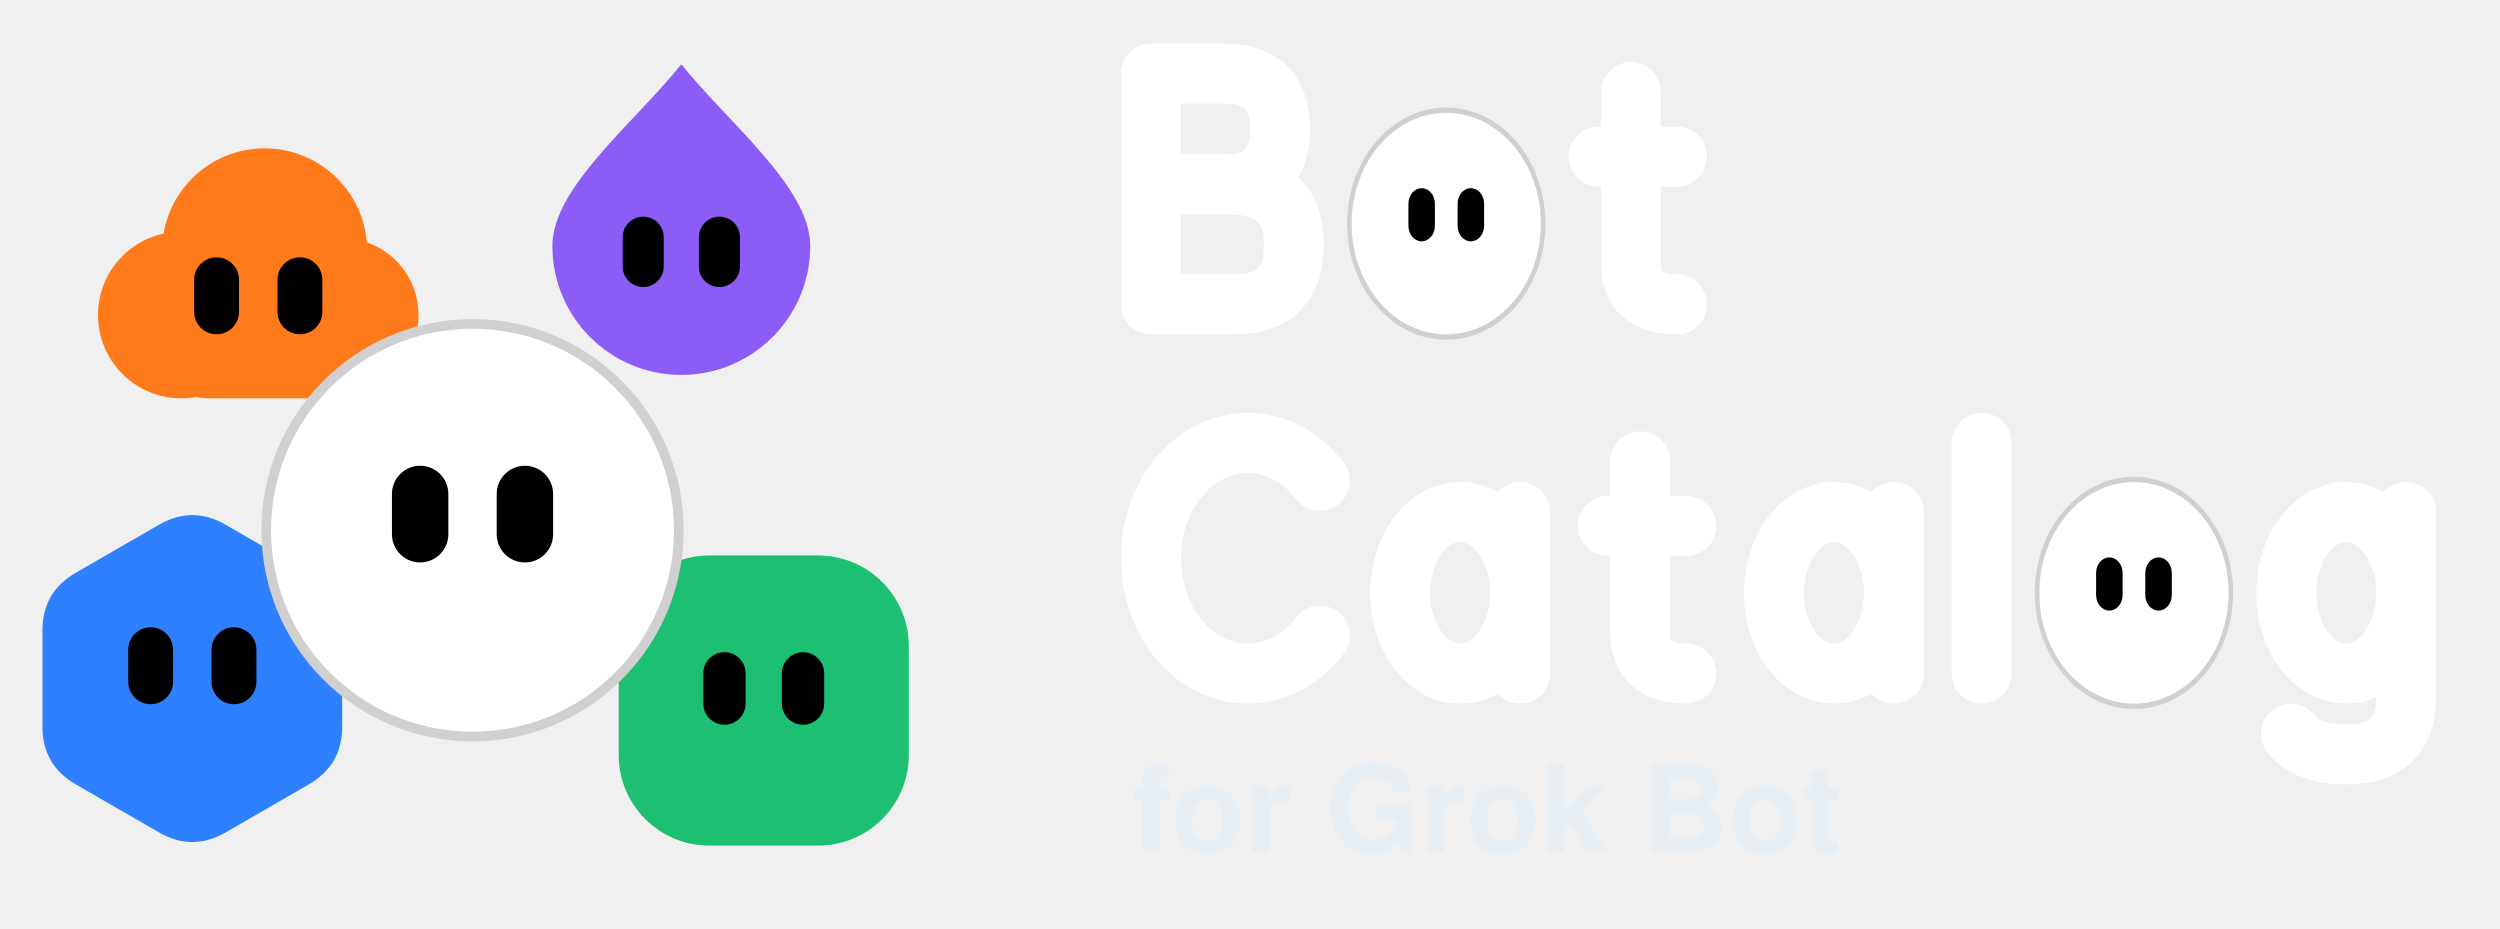
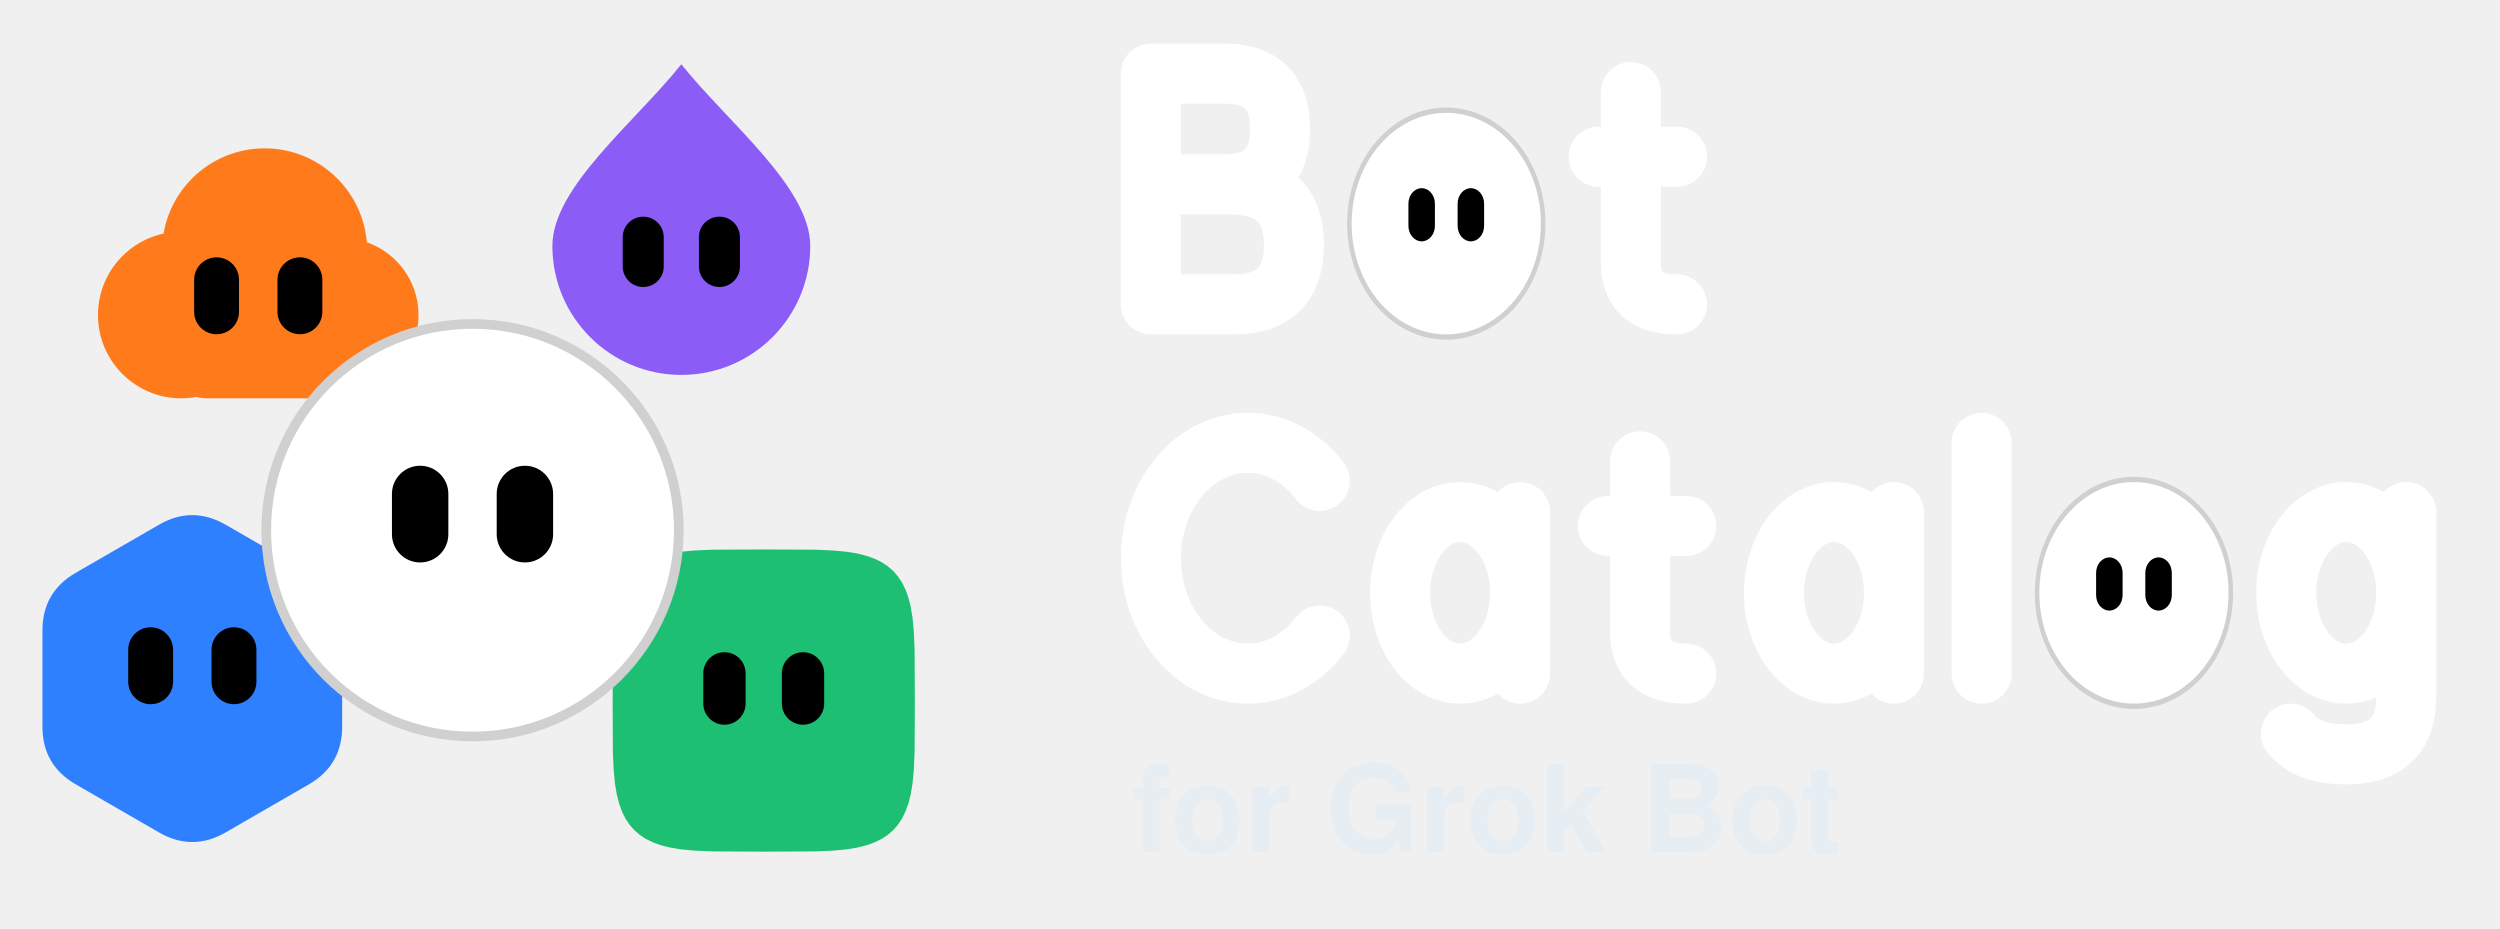
<svg xmlns="http://www.w3.org/2000/svg" viewBox="0 0 455 169" width="455" height="169" role="img" aria-label="Bot Catalog for Grok Bot">
  <style>
.body { transform-origin: 30px 30px; animation: breathe 3.2s ease-in-out var(--d, 0s) infinite; }
.look { animation: look 8s ease-in-out var(--d, 0s) infinite; }
.blink { transform-box: fill-box; transform-origin: center; animation: blink 8s var(--d, 0s) infinite; }
@keyframes breathe { 50% { transform: scale(1.05); } }
@keyframes look {
  0%, 10% { transform: translate(0, 0); }
  16%, 32% { transform: translate(-2.6px, -0.4px); }
  38%, 48% { transform: translate(0, 0); }
  54%, 70% { transform: translate(2.6px, 0.6px); }
  76%, 86% { transform: translate(1.2px, -1.8px); }
  92%, 100% { transform: translate(0, 0); }
}
@keyframes blink {
  0%, 34%, 38%, 88%, 92%, 100% { transform: scaleY(1); }
  36%, 90% { transform: scaleY(0.12); }
}
@media (prefers-reduced-motion: reduce) { .body, .look, .blink { animation: none; } }
</style>
  <g transform="translate(0 8.5)">
    <svg x="92" y="0" width="64" height="64" viewBox="0 0 60 60" style="--d: -5.7s">
-       <g class="body">
-         <g fill="#8B5CF6">
+       <g class="body violet">
+         <g class="skin" fill="#8B5CF6" color="#8B5CF6">
          <path d="M30 3 C38 13 52 24 52 34 A22 22 0 0 1 8 34 C8 24 22 13 30 3 Z" />
        </g>
        <g class="look">
          <rect class="blink" x="20.00" y="29.00" width="7" height="12" rx="3.5" fill="#000000" />
          <rect class="blink" x="33.00" y="29.00" width="7" height="12" rx="3.5" fill="#000000" />
        </g>
      </g>
    </svg>
    <svg x="12" y="8" width="70" height="70" viewBox="0 0 60 60" style="--d: -2.1s">
-       <g class="body">
-         <g fill="#FF7A1A">
+       <g class="body orange">
+         <g class="skin" fill="#FF7A1A" color="#FF7A1A">
          <circle cx="18" cy="35" r="13" />
          <circle cx="31" cy="25" r="16" />
          <circle cx="43" cy="35" r="12" />
          <rect x="16" y="30" width="28" height="18" rx="6" />
        </g>
        <g class="look">
          <rect class="blink" x="20.00" y="26.00" width="7" height="12" rx="3.5" fill="#000000" />
          <rect class="blink" x="33.00" y="26.00" width="7" height="12" rx="3.5" fill="#000000" />
        </g>
      </g>
    </svg>
    <svg x="0" y="80" width="70" height="70" viewBox="0 0 60 60" style="--d: -0.0s">
-       <g class="body">
-         <g fill="#2F80FF">
+       <g class="body blue">
+         <g class="skin" fill="#2F80FF" color="#2F80FF">
          <path d="M24.80 6.00 Q30.00 3.00 35.20 6.00 L48.19 13.50 Q53.38 16.50 53.38 22.50 L53.38 37.50 Q53.38 43.50 48.19 46.50 L35.20 54.00 Q30.00 57.00 24.80 54.00 L11.81 46.50 Q6.62 43.50 6.62 37.50 L6.62 22.50 Q6.62 16.50 11.81 13.50 Z" />
        </g>
        <g class="look">
          <rect class="blink" x="20.00" y="22.00" width="7" height="12" rx="3.5" fill="#000000" />
          <rect class="blink" x="33.00" y="22.00" width="7" height="12" rx="3.5" fill="#000000" />
        </g>
      </g>
    </svg>
    <svg x="106" y="86" width="66" height="66" viewBox="0 0 60 60" style="--d: -1.2s">
-       <g class="body">
-         <g fill="#1DBF73">
-           <rect x="6" y="6" width="48" height="48" rx="15" />
+       <g class="body green">
+         <g class="skin" fill="#1DBF73" color="#1DBF73">
+           <path d="M55.00 30.00 L54.96 38.45 L54.83 41.48 L54.62 43.71 L54.32 45.52 L53.93 47.05 L53.45 48.37 L52.88 49.53 L52.21 50.54 L51.43 51.43 L50.54 52.21 L49.53 52.88 L48.37 53.45 L47.05 53.93 L45.52 54.32 L43.71 54.62 L41.48 54.83 L38.45 54.96 L30.00 55.00 L21.55 54.96 L18.52 54.83 L16.29 54.62 L14.48 54.32 L12.95 53.93 L11.63 53.45 L10.47 52.88 L9.46 52.21 L8.57 51.43 L7.79 50.54 L7.12 49.53 L6.55 48.37 L6.07 47.05 L5.68 45.52 L5.38 43.71 L5.17 41.48 L5.04 38.45 L5.00 30.00 L5.04 21.55 L5.17 18.52 L5.38 16.29 L5.68 14.48 L6.07 12.95 L6.55 11.63 L7.12 10.47 L7.79 9.46 L8.57 8.57 L9.46 7.79 L10.47 7.12 L11.63 6.55 L12.95 6.07 L14.48 5.68 L16.29 5.38 L18.52 5.17 L21.55 5.04 L30.00 5.00 L38.45 5.04 L41.48 5.17 L43.71 5.38 L45.52 5.68 L47.05 6.07 L48.37 6.55 L49.53 7.12 L50.54 7.79 L51.43 8.57 L52.21 9.46 L52.88 10.47 L53.45 11.63 L53.93 12.95 L54.32 14.48 L54.62 16.29 L54.83 18.52 L54.96 21.55 Z" />
        </g>
        <g class="look">
          <rect class="blink" x="20.00" y="22.00" width="7" height="12" rx="3.5" fill="#000000" />
          <rect class="blink" x="33.00" y="22.00" width="7" height="12" rx="3.5" fill="#000000" />
        </g>
      </g>
    </svg>
    <svg x="42" y="44" width="88" height="88" viewBox="0 0 60 60" style="--d: -4.3s">
-       <g class="body">
+       <g class="body white">
        <g fill="#D0D0D0" stroke="#D0D0D0" stroke-width="2.4">
          <circle cx="30" cy="30" r="25" />
        </g>
-         <g fill="#FFFFFF">
+         <g class="skin" fill="#FFFFFF" color="#FFFFFF">
          <circle cx="30" cy="30" r="25" />
        </g>
        <g class="look">
          <rect class="blink" x="20.00" y="22.00" width="7" height="12" rx="3.5" fill="#000000" />
          <rect class="blink" x="33.00" y="22.00" width="7" height="12" rx="3.5" fill="#000000" />
        </g>
      </g>
    </svg>
  </g>
  <g transform="translate(204 7.94)" fill="none" stroke-width="2.6" stroke-linecap="round" stroke-linejoin="round">
    <g transform="translate(0 0) scale(4.2)">
      <path transform="translate(1.30 1.3)" d="M0 0 V10 H3.6 Q6.2 10 6.2 7.4 Q6.2 4.8 3.4 4.8 H0 M0 0 H3.2 Q5.6 0 5.6 2.4 Q5.6 4.8 3.2 4.8 H0" stroke="#FFFFFF" />
      <svg x="9.18" y="2.04" width="9.84" height="11.52" viewBox="0 0 60 60" preserveAspectRatio="none" style="--d: -1.3s">
-         <g class="body">
+         <g class="body white">
          <g fill="#D0D0D0" stroke="#D0D0D0" stroke-width="2.4">
            <circle cx="30" cy="30" r="25" />
          </g>
-           <g fill="#FFFFFF">
+           <g class="skin" fill="#FFFFFF" color="#FFFFFF">
            <circle cx="30" cy="30" r="25" />
          </g>
          <g class="look">
            <rect class="blink" x="20.00" y="22.00" width="7" height="12" rx="3.5" fill="#000000" />
            <rect class="blink" x="33.00" y="22.00" width="7" height="12" rx="3.5" fill="#000000" />
          </g>
        </g>
      </svg>
      <path transform="translate(20.70 1.3)" d="M1.4 0.8 V8.2 Q1.4 10 3.4 10 M0 3.6 L3.4 3.6" stroke="#FFFFFF" />
    </g>
    <g transform="translate(0 67.2) scale(4.2)">
      <path transform="translate(1.30 1.3)" d="M7.32 1.65 A4.2 5 0 1 0 7.32 8.35" stroke="#FFFFFF" />
      <path transform="translate(12.10 1.3)" d="M0 6.5 A2.6 3.5 0 1 0 5.2 6.5 A2.6 3.5 0 1 0 0 6.5 Z M5.2 3 L5.2 10" stroke="#FFFFFF" />
      <path transform="translate(21.10 1.3)" d="M1.4 0.8 V8.2 Q1.4 10 3.4 10 M0 3.6 L3.4 3.6" stroke="#FFFFFF" />
      <path transform="translate(28.30 1.3)" d="M0 6.5 A2.6 3.5 0 1 0 5.2 6.5 A2.6 3.5 0 1 0 0 6.5 Z M5.2 3 L5.2 10" stroke="#FFFFFF" />
      <path transform="translate(37.30 1.3)" d="M0 0 L0 10" stroke="#FFFFFF" />
      <svg x="38.98" y="2.04" width="9.84" height="11.52" viewBox="0 0 60 60" preserveAspectRatio="none" style="--d: -2.4s">
-         <g class="body">
+         <g class="body white">
          <g fill="#D0D0D0" stroke="#D0D0D0" stroke-width="2.4">
            <circle cx="30" cy="30" r="25" />
          </g>
-           <g fill="#FFFFFF">
+           <g class="skin" fill="#FFFFFF" color="#FFFFFF">
            <circle cx="30" cy="30" r="25" />
          </g>
          <g class="look">
            <rect class="blink" x="20.00" y="22.00" width="7" height="12" rx="3.5" fill="#000000" />
            <rect class="blink" x="33.00" y="22.00" width="7" height="12" rx="3.5" fill="#000000" />
          </g>
        </g>
      </svg>
      <path transform="translate(50.50 1.3)" d="M0 6.5 A2.6 3.5 0 1 0 5.2 6.5 A2.6 3.5 0 1 0 0 6.5 Z M5.2 3 V11 Q5.2 13.5 2.6 13.5 Q0.9 13.5 0.2 12.6" stroke="#FFFFFF" />
    </g>
    <text x="2" y="147.12" fill="#E6EDF3" stroke="none" font-family="-apple-system, Segoe UI, Helvetica, Arial, sans-serif" font-size="22" font-weight="600">for Grok Bot</text>
  </g>
</svg>
